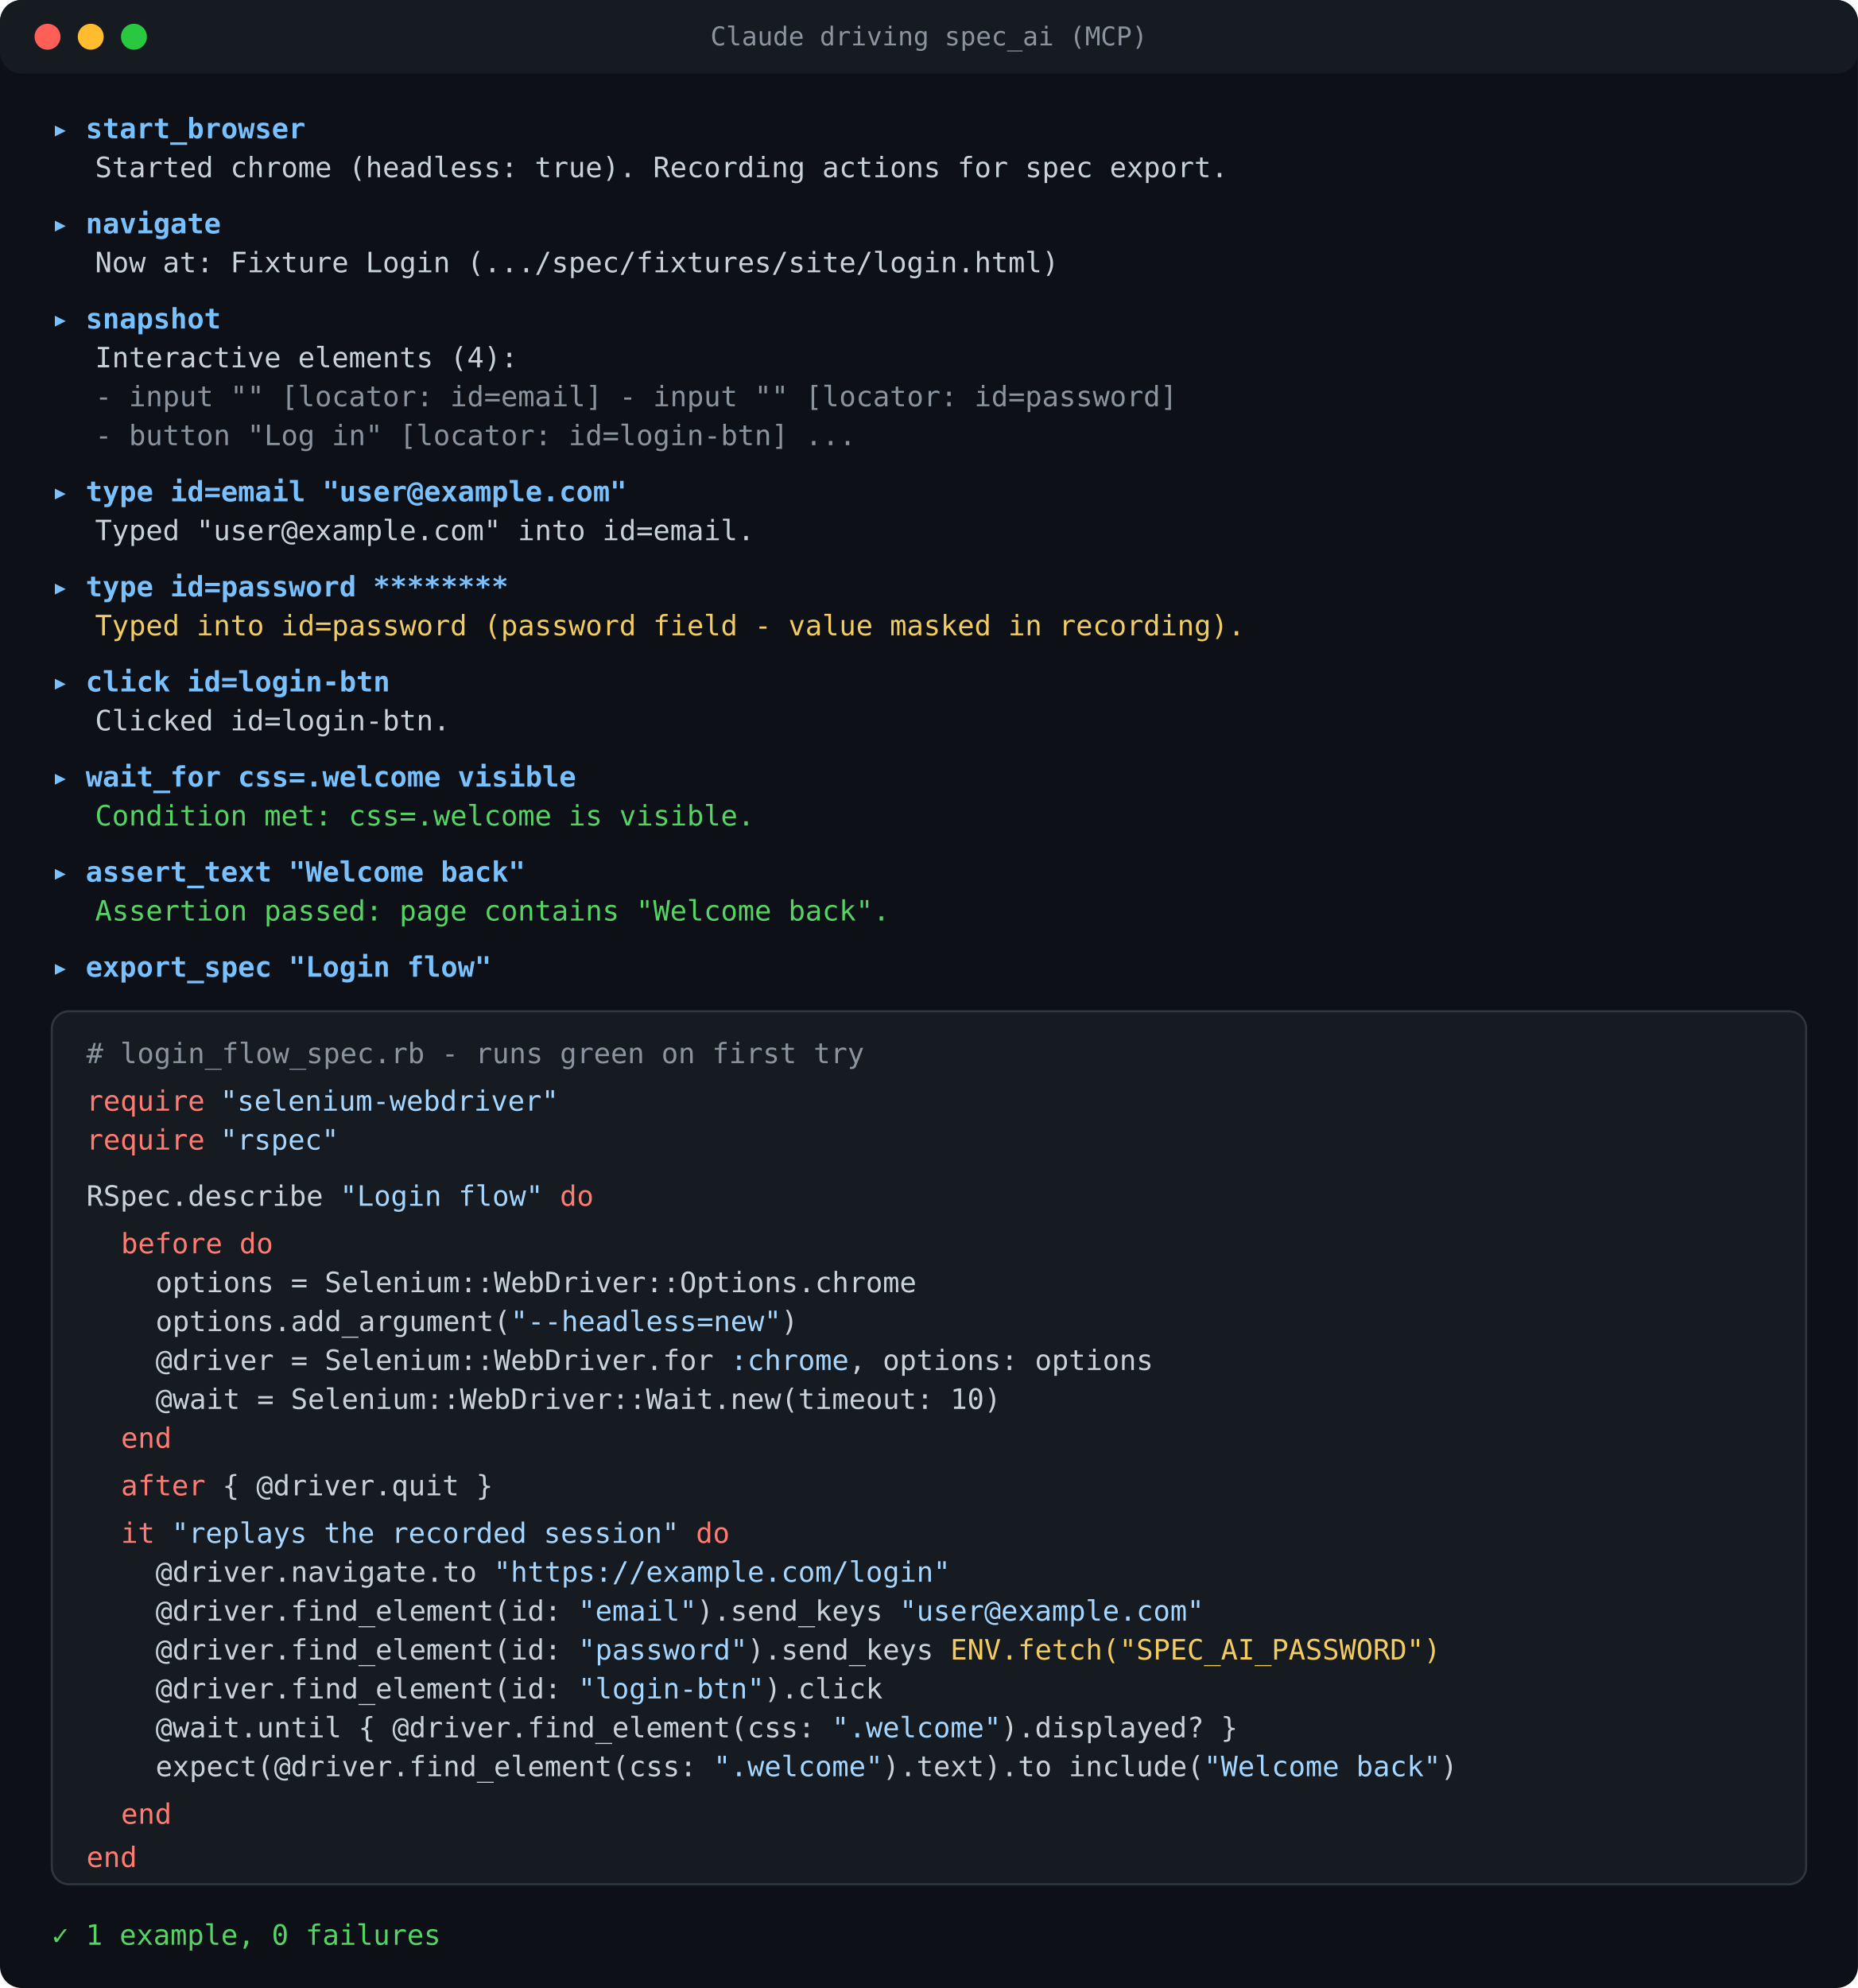
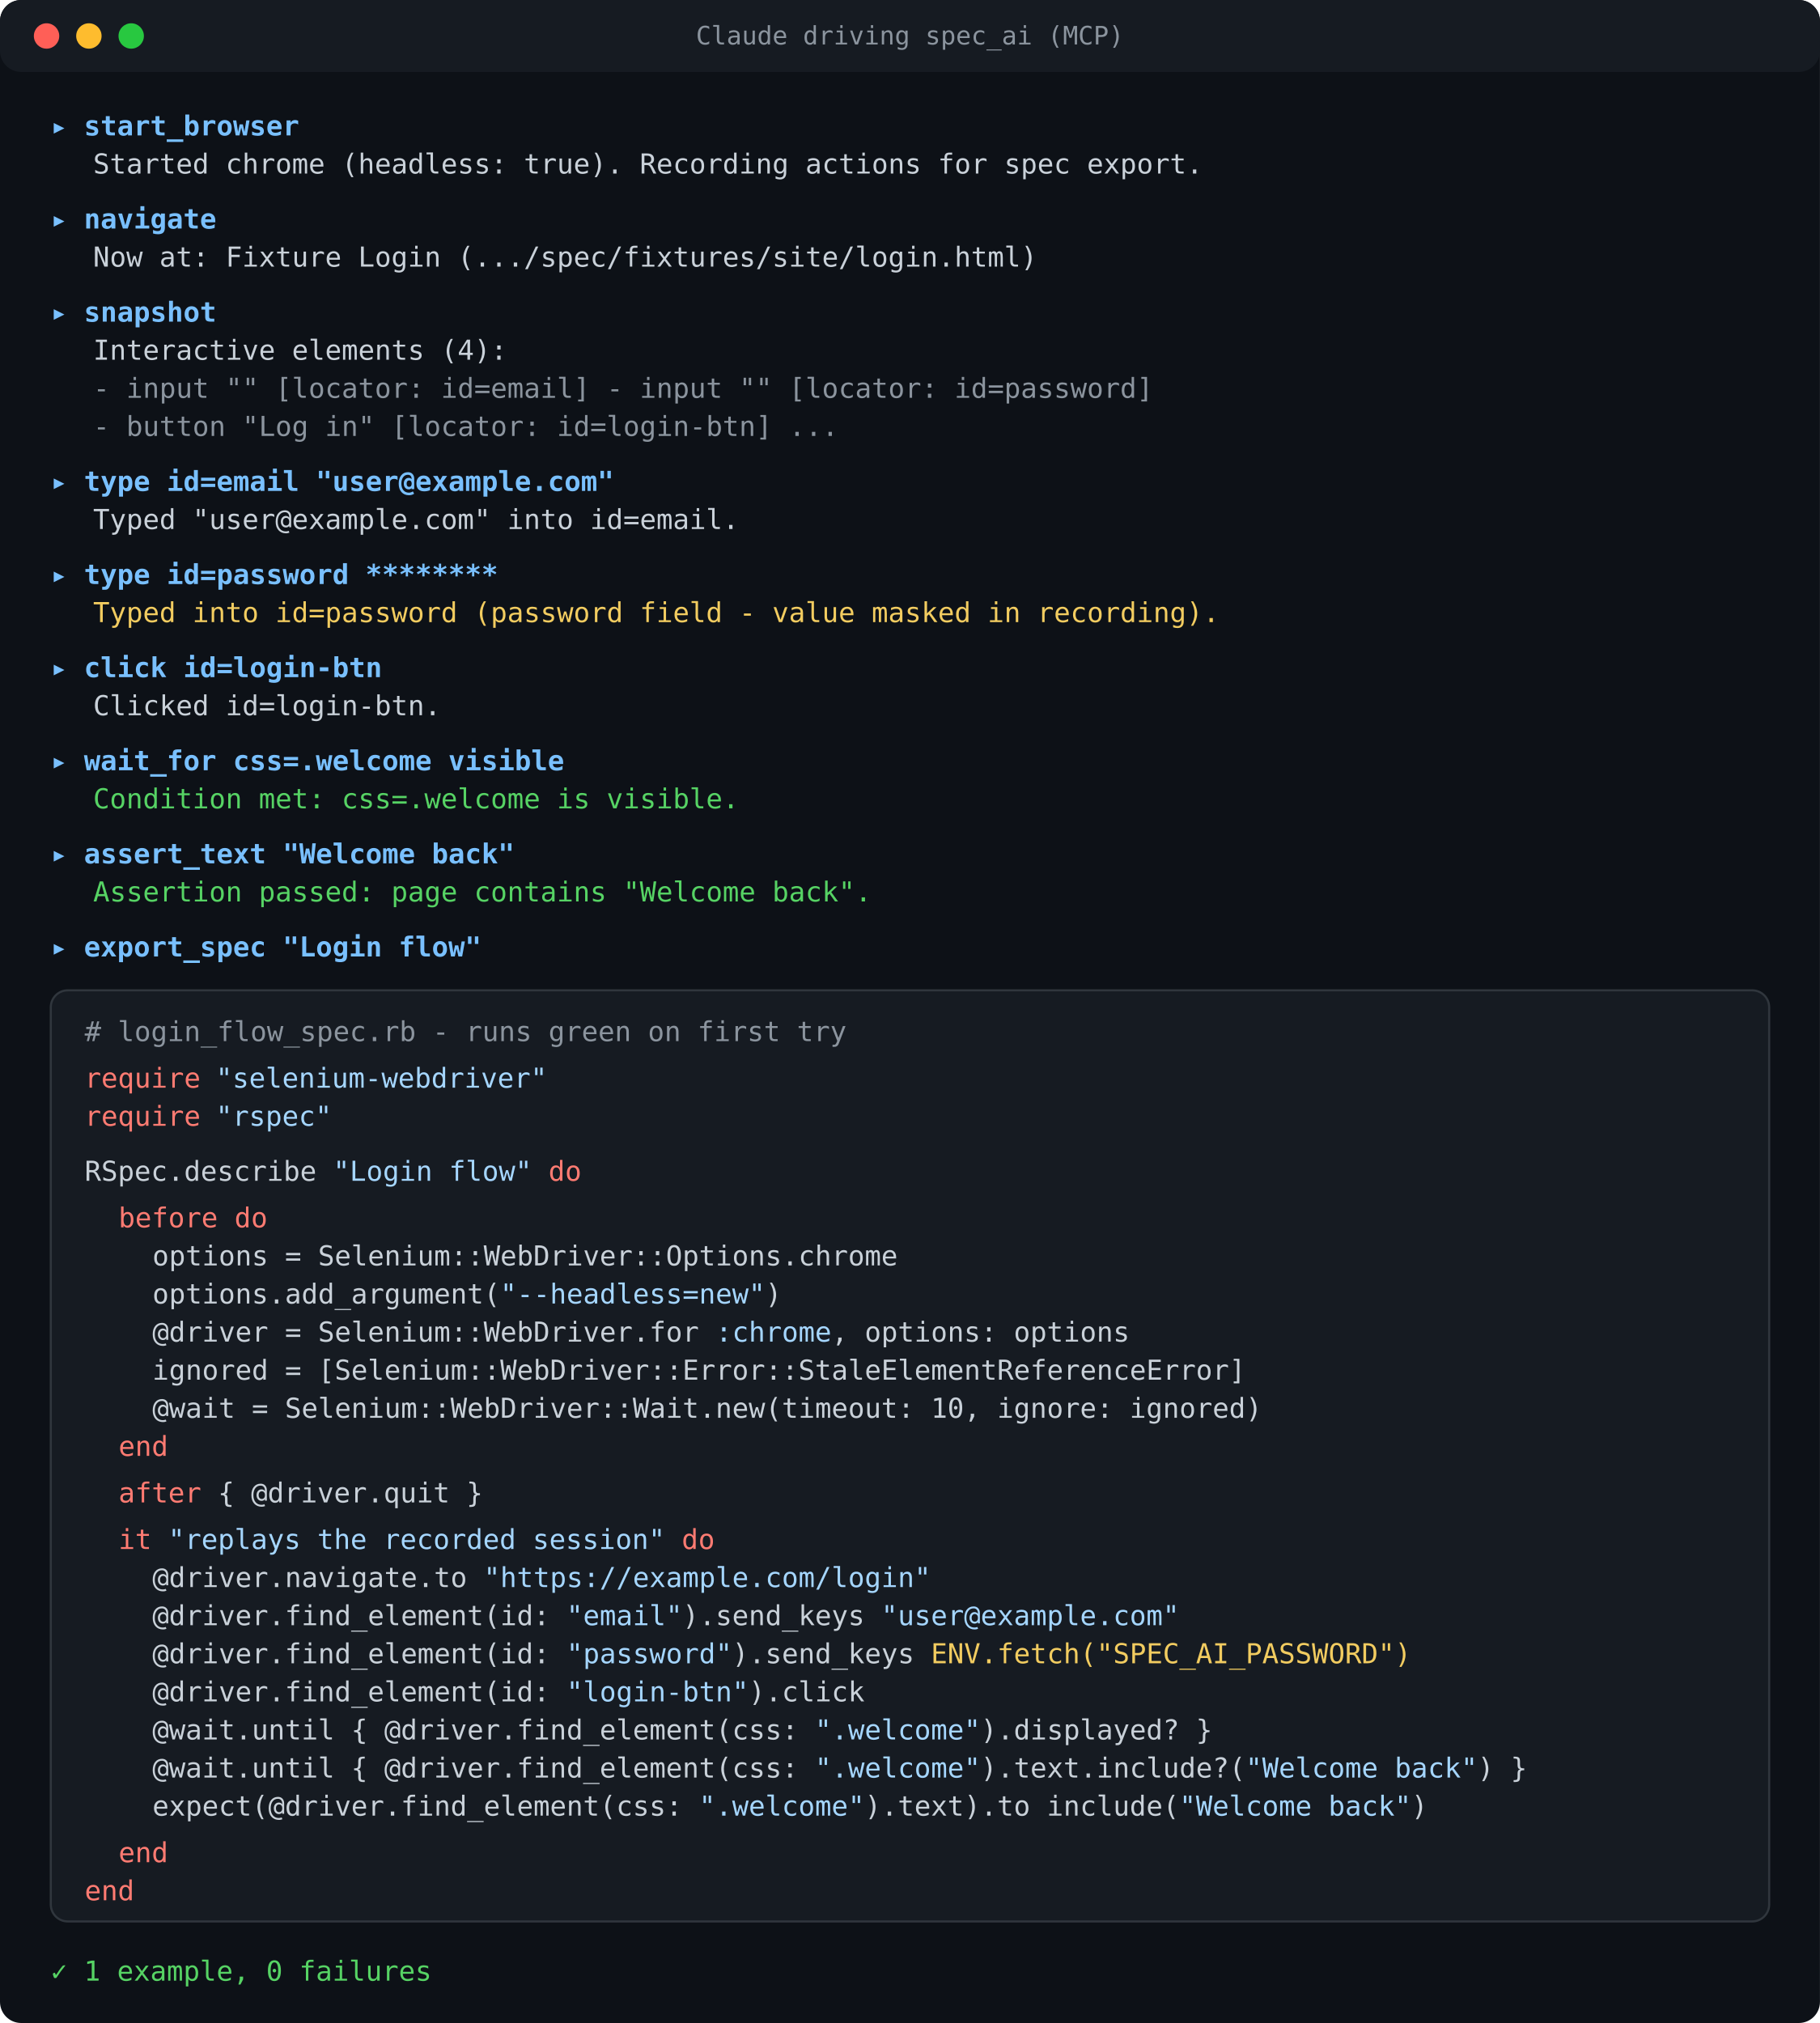
- <svg xmlns="http://www.w3.org/2000/svg" viewBox="0 0 860 920" font-family="ui-monospace, SFMono-Regular, Menlo, Consolas, monospace" font-size="13">
+ <svg xmlns="http://www.w3.org/2000/svg" viewBox="0 0 860 956" font-family="ui-monospace, SFMono-Regular, Menlo, Consolas, monospace" font-size="13">
  <defs>
    <style>
      .bg { fill: #0d1117; }
      .chrome { fill: #161b22; }
      .tool { fill: #79c0ff; font-weight: bold; }
      .out { fill: #c9d1d9; }
      .dim { fill: #8b949e; }
      .ok { fill: #56d364; }
      .mask { fill: #f2cc60; }
      .kw { fill: #ff7b72; }
      .str { fill: #a5d6ff; }
      .code { fill: #c9d1d9; }
      .title { fill: #8b949e; font-size: 12px; }
    </style>
  </defs>
-   <rect class="bg" width="860" height="920" rx="10" />
+   <rect class="bg" width="860" height="956" rx="10" />
  <rect class="chrome" width="860" height="34" rx="10" />
  <circle cx="22" cy="17" r="6" fill="#ff5f57" />
  <circle cx="42" cy="17" r="6" fill="#febc2e" />
  <circle cx="62" cy="17" r="6" fill="#28c840" />
  <text x="430" y="21" text-anchor="middle" class="title">Claude driving spec_ai (MCP)</text>
  <text x="24" y="64" class="tool">▸ start_browser</text>
  <text x="44" y="82" class="out">Started chrome (headless: true). Recording actions for spec export.</text>
  <text x="24" y="108" class="tool">▸ navigate</text>
  <text x="44" y="126" class="out">Now at: Fixture Login (.../spec/fixtures/site/login.html)</text>
  <text x="24" y="152" class="tool">▸ snapshot</text>
  <text x="44" y="170" class="out">Interactive elements (4):</text>
  <text x="44" y="188" class="dim">- input "" [locator: id=email]   - input "" [locator: id=password]</text>
  <text x="44" y="206" class="dim">- button "Log in" [locator: id=login-btn]  ...</text>
  <text x="24" y="232" class="tool">▸ type id=email "user@example.com"</text>
  <text x="44" y="250" class="out">Typed "user@example.com" into id=email.</text>
  <text x="24" y="276" class="tool">▸ type id=password ********</text>
  <text x="44" y="294" class="mask">Typed into id=password (password field - value masked in recording).</text>
  <text x="24" y="320" class="tool">▸ click id=login-btn</text>
  <text x="44" y="338" class="out">Clicked id=login-btn.</text>
  <text x="24" y="364" class="tool">▸ wait_for css=.welcome visible</text>
  <text x="44" y="382" class="ok">Condition met: css=.welcome is visible.</text>
  <text x="24" y="408" class="tool">▸ assert_text "Welcome back"</text>
  <text x="44" y="426" class="ok">Assertion passed: page contains "Welcome back".</text>
  <text x="24" y="452" class="tool">▸ export_spec "Login flow"</text>
-   <rect x="24" y="468" width="812" height="404" rx="8" fill="#161b22" stroke="#30363d" />
+   <rect x="24" y="468" width="812" height="440" rx="8" fill="#161b22" stroke="#30363d" />
  <text x="40" y="492" class="dim"># login_flow_spec.rb - runs green on first try</text>
  <text x="40" y="514" class="kw">require</text>
  <text x="102" y="514" class="str">"selenium-webdriver"</text>
  <text x="40" y="532" class="kw">require</text>
  <text x="102" y="532" class="str">"rspec"</text>
  <text x="40" y="558" class="code">RSpec.describe <tspan class="str">"Login flow"</tspan>
    <tspan class="kw">do</tspan>
  </text>
  <text x="56" y="580" class="code">
    <tspan class="kw">before do</tspan>
  </text>
  <text x="72" y="598" class="code">options = Selenium::WebDriver::Options.chrome</text>
  <text x="72" y="616" class="code">options.add_argument(<tspan class="str">"--headless=new"</tspan>)</text>
  <text x="72" y="634" class="code">@driver = Selenium::WebDriver.for <tspan class="str">:chrome</tspan>, options: options</text>
-   <text x="72" y="652" class="code">@wait = Selenium::WebDriver::Wait.new(timeout: 10)</text>
-   <text x="56" y="670" class="code">
+   <text x="72" y="652" class="code">ignored = [Selenium::WebDriver::Error::StaleElementReferenceError]</text>
+   <text x="72" y="670" class="code">@wait = Selenium::WebDriver::Wait.new(timeout: 10, ignore: ignored)</text>
+   <text x="56" y="688" class="code">
    <tspan class="kw">end</tspan>
  </text>
-   <text x="56" y="692" class="code">
+   <text x="56" y="710" class="code">
    <tspan class="kw">after</tspan> { @driver.quit }</text>
-   <text x="56" y="714" class="code">
+   <text x="56" y="732" class="code">
    <tspan class="kw">it</tspan>
    <tspan class="str">"replays the recorded session"</tspan>
    <tspan class="kw">do</tspan>
  </text>
-   <text x="72" y="732" class="code">@driver.navigate.to <tspan class="str">"https://example.com/login"</tspan>
+   <text x="72" y="750" class="code">@driver.navigate.to <tspan class="str">"https://example.com/login"</tspan>
  </text>
-   <text x="72" y="750" class="code">@driver.find_element(id: <tspan class="str">"email"</tspan>).send_keys <tspan class="str">"user@example.com"</tspan>
+   <text x="72" y="768" class="code">@driver.find_element(id: <tspan class="str">"email"</tspan>).send_keys <tspan class="str">"user@example.com"</tspan>
  </text>
-   <text x="72" y="768" class="code">@driver.find_element(id: <tspan class="str">"password"</tspan>).send_keys <tspan class="mask">ENV.fetch("SPEC_AI_PASSWORD")</tspan>
+   <text x="72" y="786" class="code">@driver.find_element(id: <tspan class="str">"password"</tspan>).send_keys <tspan class="mask">ENV.fetch("SPEC_AI_PASSWORD")</tspan>
  </text>
-   <text x="72" y="786" class="code">@driver.find_element(id: <tspan class="str">"login-btn"</tspan>).click</text>
-   <text x="72" y="804" class="code">@wait.until { @driver.find_element(css: <tspan class="str">".welcome"</tspan>).displayed? }</text>
-   <text x="72" y="822" class="code">expect(@driver.find_element(css: <tspan class="str">".welcome"</tspan>).text).to include(<tspan class="str">"Welcome back"</tspan>)</text>
-   <text x="56" y="844" class="code">
+   <text x="72" y="804" class="code">@driver.find_element(id: <tspan class="str">"login-btn"</tspan>).click</text>
+   <text x="72" y="822" class="code">@wait.until { @driver.find_element(css: <tspan class="str">".welcome"</tspan>).displayed? }</text>
+   <text x="72" y="840" class="code">@wait.until { @driver.find_element(css: <tspan class="str">".welcome"</tspan>).text.include?(<tspan class="str">"Welcome back"</tspan>) }</text>
+   <text x="72" y="858" class="code">expect(@driver.find_element(css: <tspan class="str">".welcome"</tspan>).text).to include(<tspan class="str">"Welcome back"</tspan>)</text>
+   <text x="56" y="880" class="code">
    <tspan class="kw">end</tspan>
  </text>
-   <text x="40" y="864" class="code">
+   <text x="40" y="898" class="code">
    <tspan class="kw">end</tspan>
  </text>
-   <text x="24" y="900" class="ok">✓ 1 example, 0 failures</text>
+   <text x="24" y="936" class="ok">✓ 1 example, 0 failures</text>
</svg>
